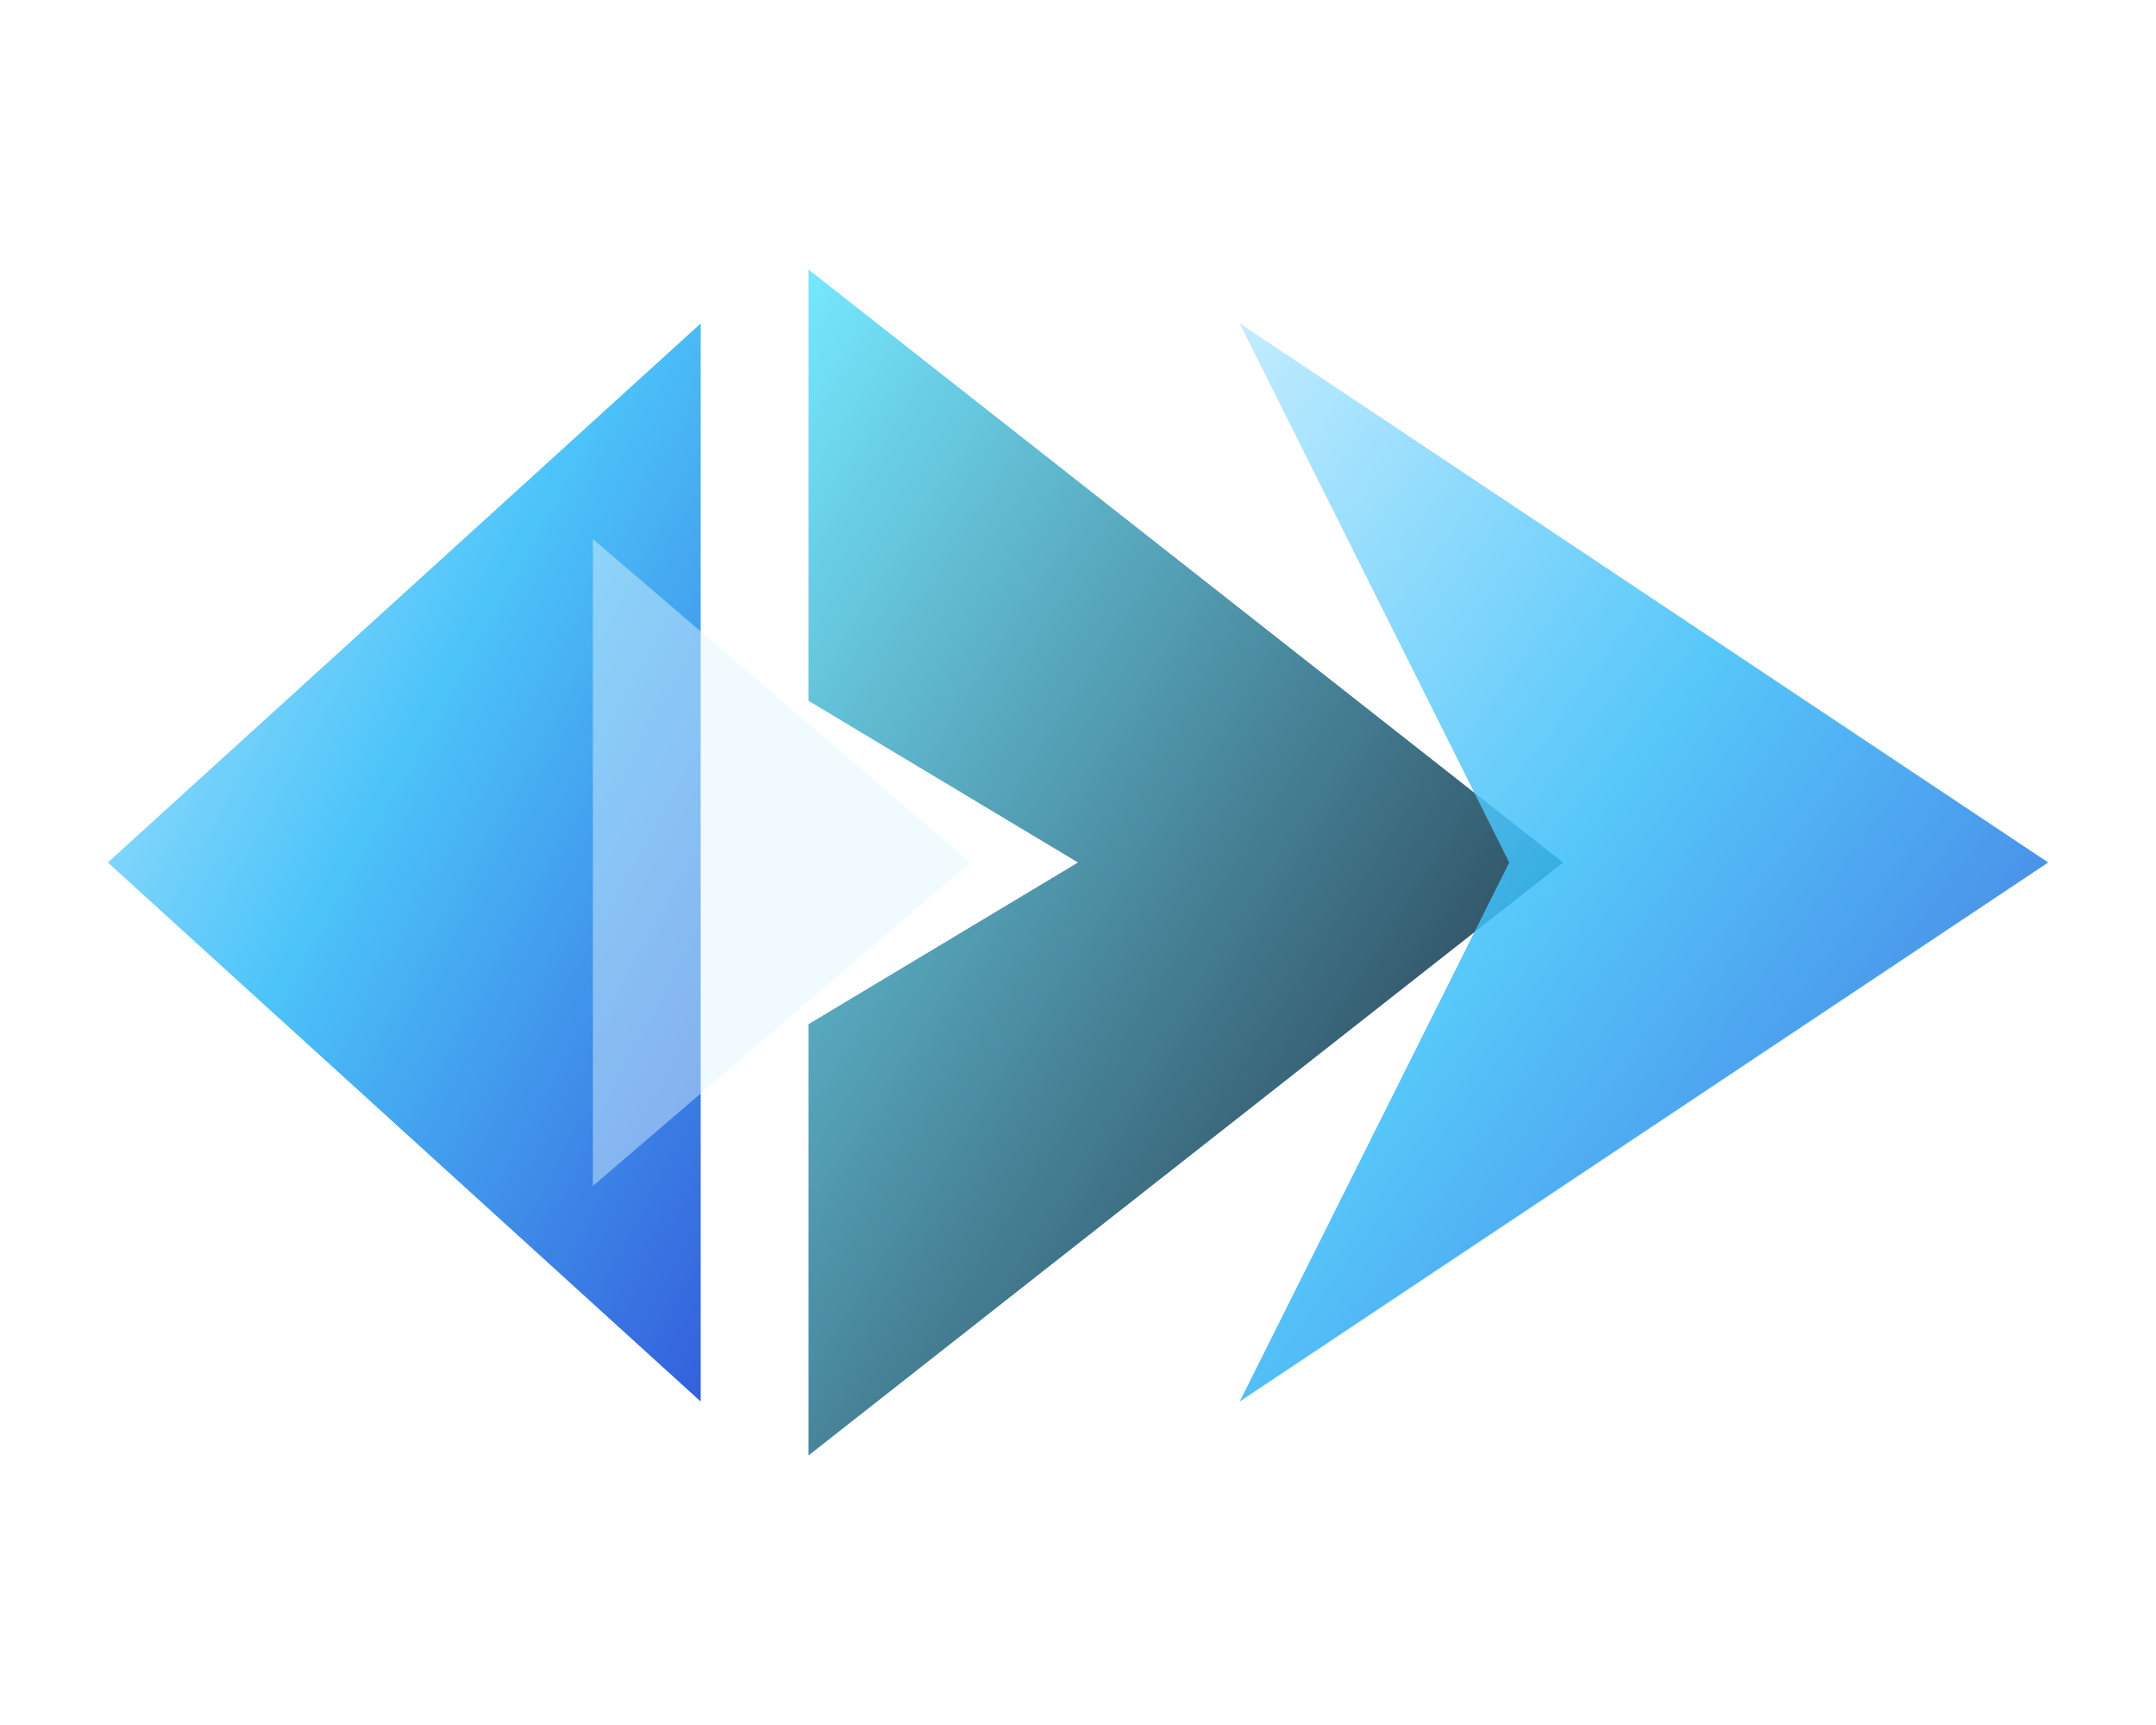
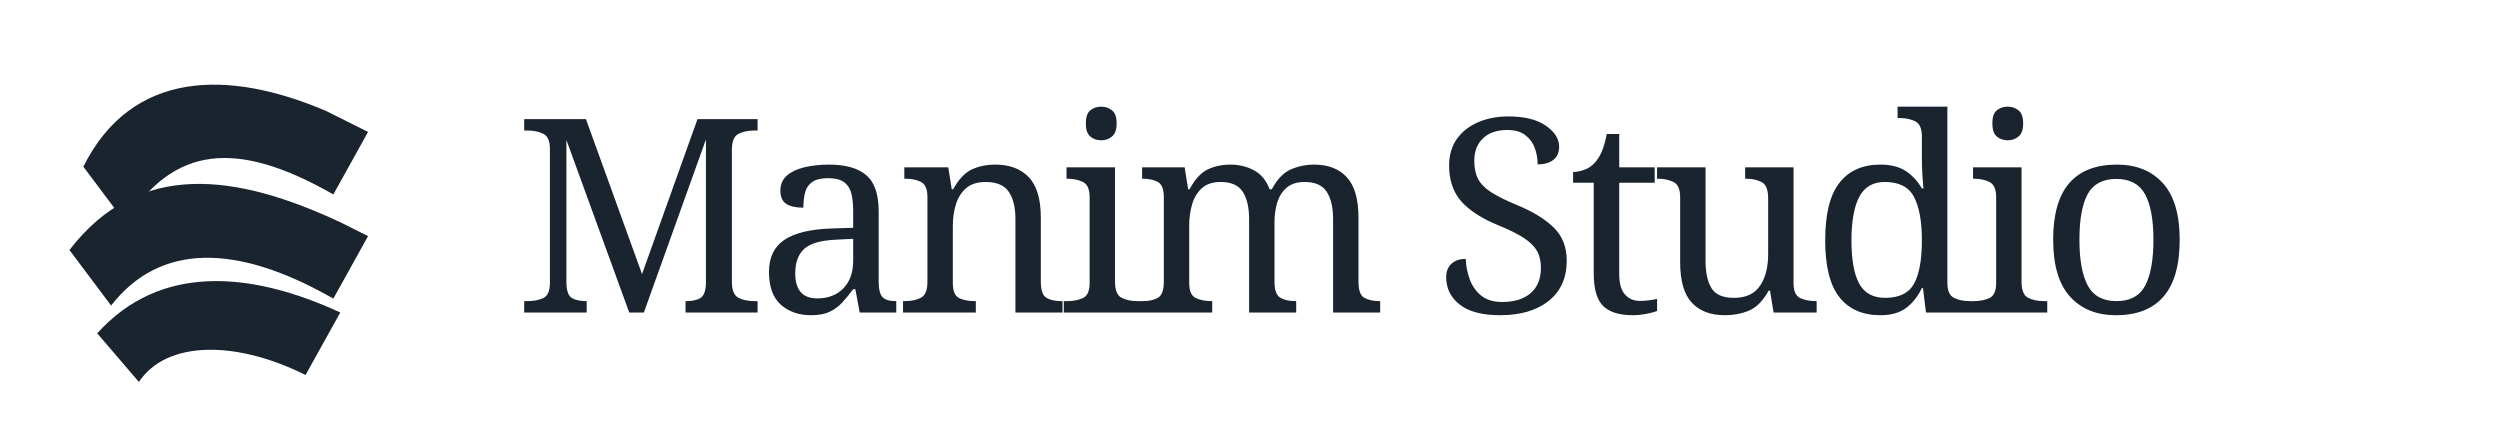
- <svg xmlns="http://www.w3.org/2000/svg" viewBox="0 0 40 32" aria-hidden="true">
-   <defs>
-     <linearGradient id="logoBlue" x1="0" y1="0" x2="1" y2="1">
-       <stop offset="0%" stop-color="#b7e9ff" />
-       <stop offset="45%" stop-color="#38bdf8" />
-       <stop offset="100%" stop-color="#1d4ed8" />
-     </linearGradient>
-     <linearGradient id="logoDark" x1="0" y1="0" x2="1" y2="1">
-       <stop offset="0%" stop-color="#6ee7ff" />
-       <stop offset="100%" stop-color="#0f172a" />
-     </linearGradient>
-   </defs>
-   <path d="M2 16 13 6v20L2 16Z" fill="url(#logoBlue)" opacity="0.9" />
-   <path d="M15 5 29 16 15 27v-8l5-3-5-3V5Z" fill="url(#logoDark)" opacity="0.95" />
-   <path d="M23 6 38 16 23 26l5-10-5-10Z" fill="url(#logoBlue)" opacity="0.85" />
-   <path d="M11 10 18 16l-7 6V10Z" fill="#dff7ff" opacity="0.45" />
+ <svg xmlns="http://www.w3.org/2000/svg" viewBox="0 0 360 64" role="img" aria-label="Manim Studio">
+   <g fill="#19242f">
+     <path d="M12 24c7-14 21-14 35-8l6 3-5 9c-14-8-23-7-30 4Z" />
+     <path d="M10 36c10-13 24-11 39-4l4 2-5 9c-14-8-25-8-32 1Z" />
+     <path d="M14 48c9-10 22-9 35-3l-5 9c-10-5-20-5-24 1Z" />
+   </g>
+   <text x="74" y="45" font-family="Georgia,serif" font-size="39" letter-spacing="-1.8" fill="#19242f">Manim Studio</text>
</svg>
